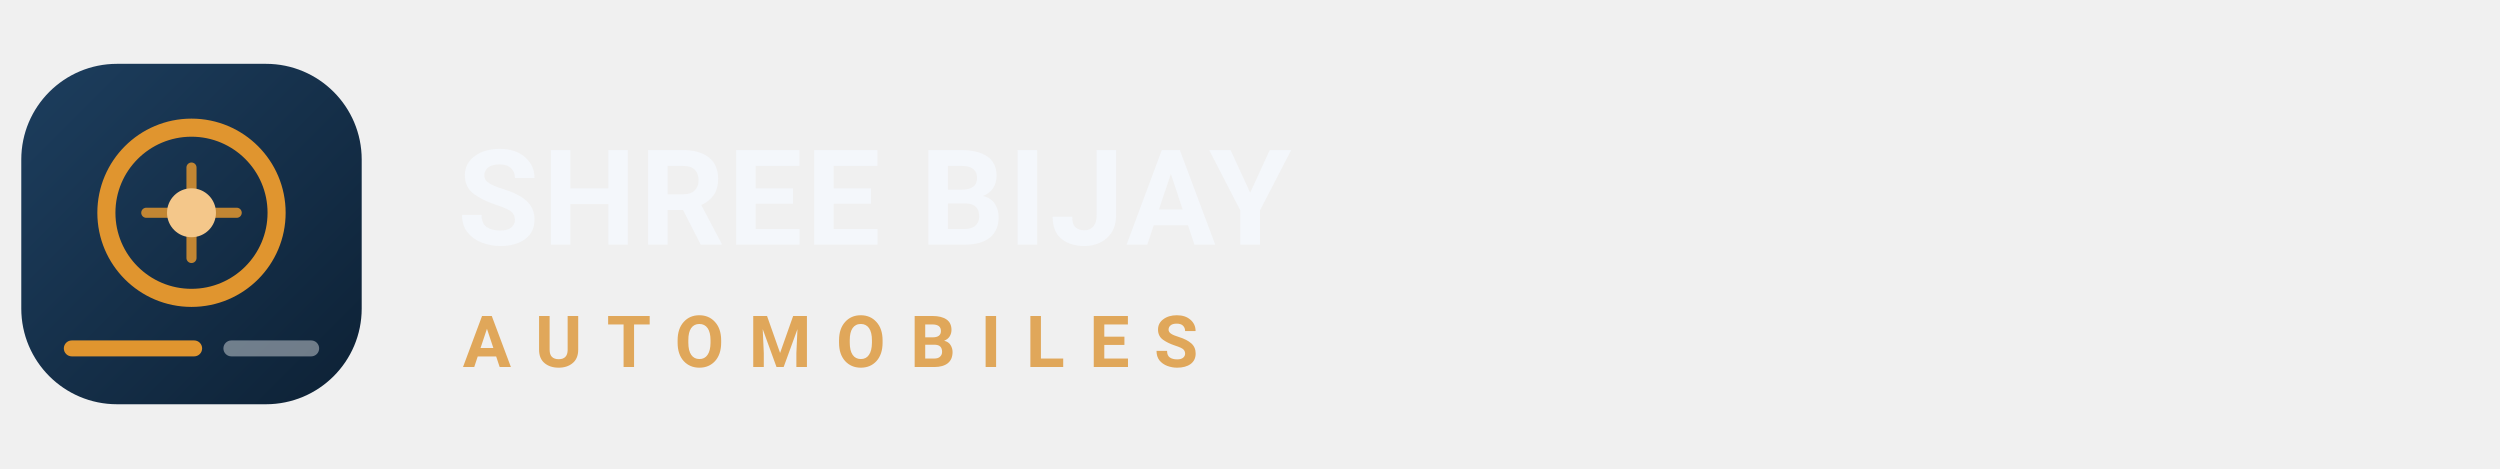
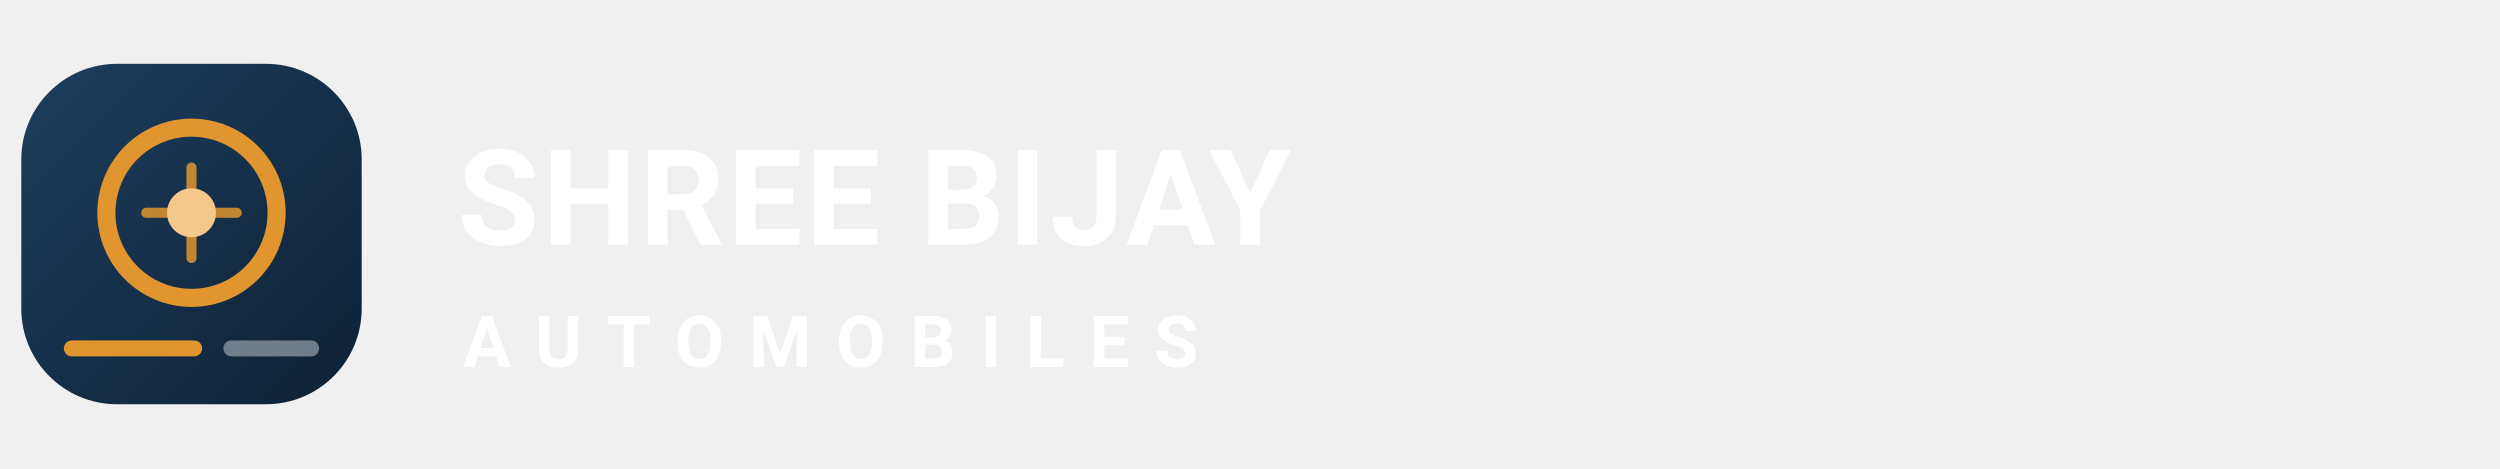
<svg xmlns="http://www.w3.org/2000/svg" viewBox="0 0 470 88" width="470" height="88" role="img" aria-label="SHREE BIJAY AUTOMOBILES">
  <defs>
    <linearGradient id="sbaBadgeL" x1="0" y1="0" x2="1" y2="1">
      <stop offset="0" stop-color="#1d3e5e" />
      <stop offset="1" stop-color="#0d2135" />
    </linearGradient>
  </defs>
  <g>
    <rect x="4" y="12" width="64" height="64" rx="18" fill="url(#sbaBadgeL)" />
    <circle cx="36" cy="40" r="16" fill="none" stroke="#e0952f" stroke-width="3.4" />
    <g stroke="#e0952f" stroke-width="1.9" stroke-linecap="round" opacity="0.85">
      <path d="M36 31.5V48.5" />
      <path d="M27.5 40h17" />
    </g>
    <circle cx="36" cy="40" r="4.6" fill="#f4c78a" />
    <g>
      <rect x="12" y="64" width="26" height="3" rx="1.5" fill="#e0952f" />
      <rect x="42" y="64" width="18" height="3" rx="1.5" fill="#ffffff" opacity="0.4" />
    </g>
  </g>
  <g font-family="'Segoe UI', Roboto, 'Helvetica Neue', Arial, sans-serif">
-     <text x="86" y="46" font-size="25" font-weight="700" letter-spacing="0.6" fill="#f4f7fb">SHREE BIJAY</text>
-     <text x="87" y="69" font-size="13.5" font-weight="600" letter-spacing="4.6" fill="#e0a75a">AUTOMOBILES</text>
+     <text x="86" y="46" font-size="25" font-weight="700" letter-spacing="0.6" fill="#ffffff">SHREE BIJAY</text>
+     <text x="87" y="69" font-size="13.5" font-weight="600" letter-spacing="4.6" fill="#ffffff">AUTOMOBILES</text>
  </g>
</svg>
